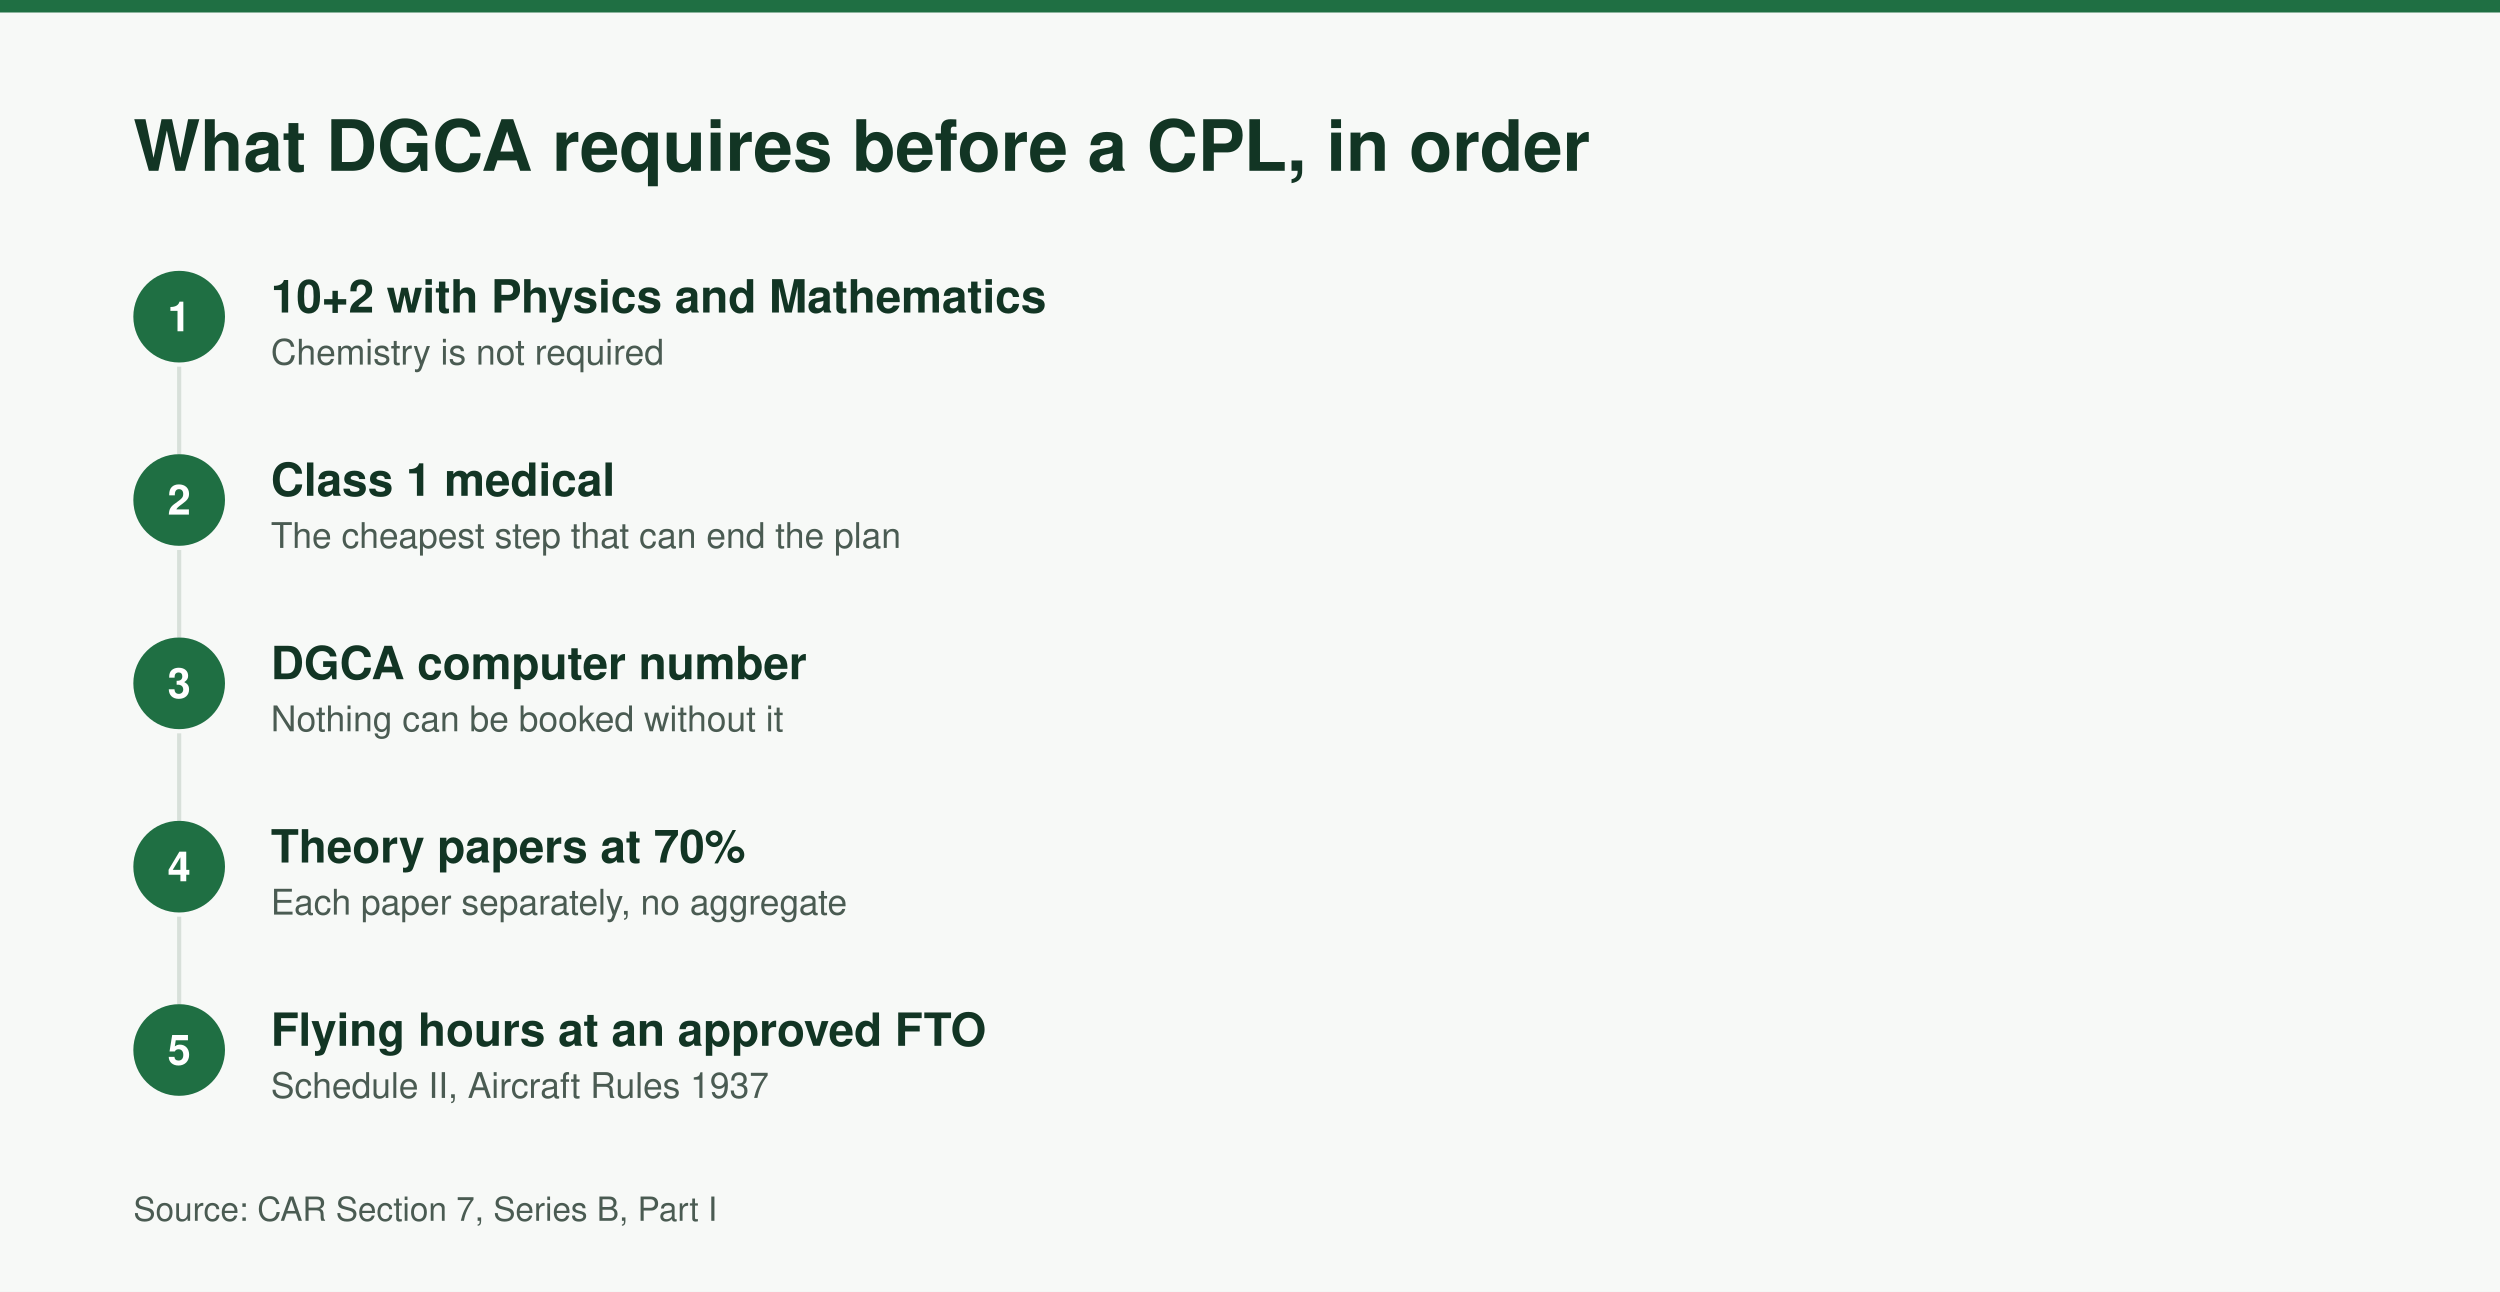
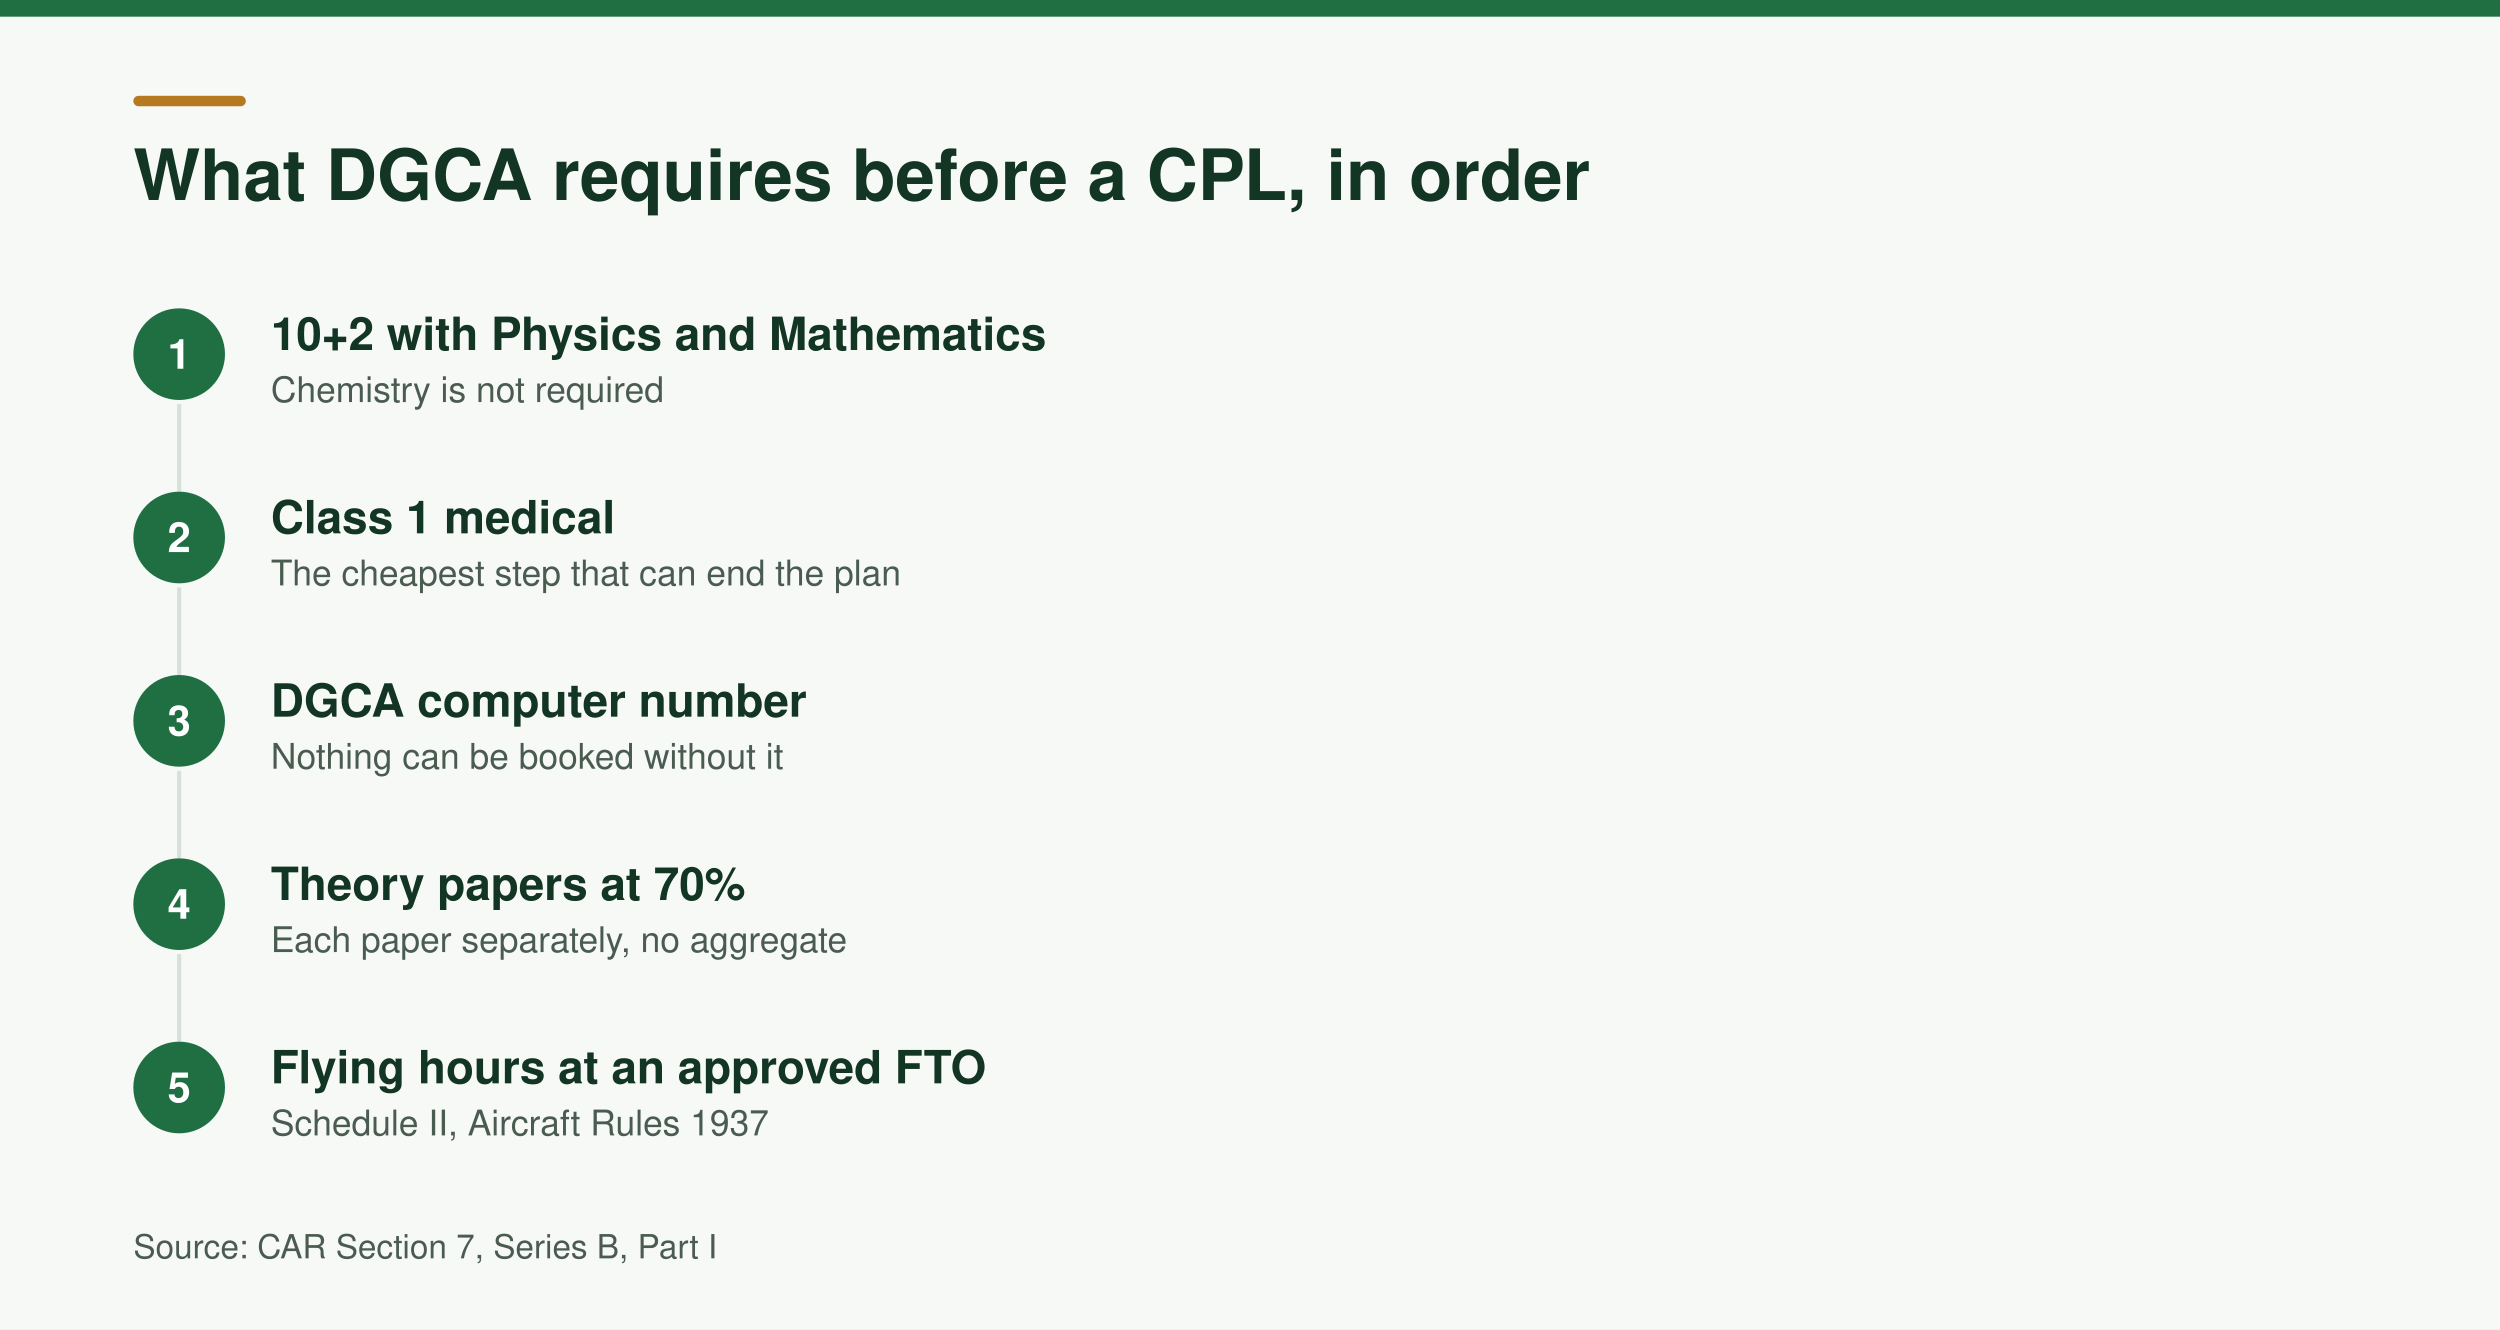
- <svg xmlns="http://www.w3.org/2000/svg" viewBox="0 0 1200 620" width="1200" height="620" role="img" aria-label="What DGCA requires before a CPL, in order">
-   <rect width="1200" height="620" fill="#f7f9f7" />
-   <rect x="0" y="0" width="1200" height="6" fill="#1f6f43" />
-   <text x="64" y="82" font-family="'Helvetica Neue', Helvetica, Arial, sans-serif" font-size="34" font-weight="700" fill="#123524" text-anchor="start">What DGCA requires before a CPL, in order</text>
-   <circle cx="86" cy="152" r="22" fill="#1f6f43" />
-   <text x="86" y="159" font-family="'Helvetica Neue', Helvetica, Arial, sans-serif" font-size="20" font-weight="700" fill="#ffffff" text-anchor="middle">1</text>
-   <line x1="86" y1="176" x2="86" y2="218" stroke="#d8e0da" stroke-width="2" />
-   <text x="130" y="150" font-family="'Helvetica Neue', Helvetica, Arial, sans-serif" font-size="22" font-weight="600" fill="#123524" text-anchor="start">10+2 with Physics and Mathematics</text>
-   <text x="130" y="175" font-family="'Helvetica Neue', Helvetica, Arial, sans-serif" font-size="17" font-weight="400" fill="#4a5b52" text-anchor="start">Chemistry is not required</text>
-   <circle cx="86" cy="240" r="22" fill="#1f6f43" />
-   <text x="86" y="247" font-family="'Helvetica Neue', Helvetica, Arial, sans-serif" font-size="20" font-weight="700" fill="#ffffff" text-anchor="middle">2</text>
-   <line x1="86" y1="264" x2="86" y2="306" stroke="#d8e0da" stroke-width="2" />
-   <text x="130" y="238" font-family="'Helvetica Neue', Helvetica, Arial, sans-serif" font-size="22" font-weight="600" fill="#123524" text-anchor="start">Class 1 medical</text>
-   <text x="130" y="263" font-family="'Helvetica Neue', Helvetica, Arial, sans-serif" font-size="17" font-weight="400" fill="#4a5b52" text-anchor="start">The cheapest step that can end the plan</text>
-   <circle cx="86" cy="328" r="22" fill="#1f6f43" />
-   <text x="86" y="335" font-family="'Helvetica Neue', Helvetica, Arial, sans-serif" font-size="20" font-weight="700" fill="#ffffff" text-anchor="middle">3</text>
-   <line x1="86" y1="352" x2="86" y2="394" stroke="#d8e0da" stroke-width="2" />
-   <text x="130" y="326" font-family="'Helvetica Neue', Helvetica, Arial, sans-serif" font-size="22" font-weight="600" fill="#123524" text-anchor="start">DGCA computer number</text>
-   <text x="130" y="351" font-family="'Helvetica Neue', Helvetica, Arial, sans-serif" font-size="17" font-weight="400" fill="#4a5b52" text-anchor="start">Nothing can be booked without it</text>
-   <circle cx="86" cy="416" r="22" fill="#1f6f43" />
-   <text x="86" y="423" font-family="'Helvetica Neue', Helvetica, Arial, sans-serif" font-size="20" font-weight="700" fill="#ffffff" text-anchor="middle">4</text>
-   <line x1="86" y1="440" x2="86" y2="482" stroke="#d8e0da" stroke-width="2" />
-   <text x="130" y="414" font-family="'Helvetica Neue', Helvetica, Arial, sans-serif" font-size="22" font-weight="600" fill="#123524" text-anchor="start">Theory papers at 70%</text>
-   <text x="130" y="439" font-family="'Helvetica Neue', Helvetica, Arial, sans-serif" font-size="17" font-weight="400" fill="#4a5b52" text-anchor="start">Each paper separately, no aggregate</text>
-   <circle cx="86" cy="504" r="22" fill="#1f6f43" />
-   <text x="86" y="511" font-family="'Helvetica Neue', Helvetica, Arial, sans-serif" font-size="20" font-weight="700" fill="#ffffff" text-anchor="middle">5</text>
-   <text x="130" y="502" font-family="'Helvetica Neue', Helvetica, Arial, sans-serif" font-size="22" font-weight="600" fill="#123524" text-anchor="start">Flying hours at an approved FTO</text>
-   <text x="130" y="527" font-family="'Helvetica Neue', Helvetica, Arial, sans-serif" font-size="17" font-weight="400" fill="#4a5b52" text-anchor="start">Schedule II, Aircraft Rules 1937</text>
-   <text x="64" y="586" font-family="'Helvetica Neue', Helvetica, Arial, sans-serif" font-size="16" font-weight="400" fill="#4a5b52" text-anchor="start">Source: CAR Section 7, Series B, Part I</text>
+ <svg xmlns="http://www.w3.org/2000/svg" viewBox="0 0 1200 638" width="1200" height="638" role="img" aria-label="What DGCA requires before a CPL, in order">
+   <rect width="1200" height="638" fill="#f7f9f7" />
+   <rect x="0" y="0" width="1200" height="8" fill="#1f6f43" />
+   <rect x="64" y="46" width="54" height="5" rx="2.5" fill="#b7791f" />
+   <text x="64" y="96" font-family="'Helvetica Neue', Helvetica, Arial, sans-serif" font-size="34" font-weight="700" fill="#123524" text-anchor="start">What DGCA requires before a CPL, in order</text>
+   <circle cx="86" cy="170" r="22" fill="#1f6f43" />
+   <text x="86" y="177" font-family="'Helvetica Neue', Helvetica, Arial, sans-serif" font-size="20" font-weight="700" fill="#ffffff" text-anchor="middle">1</text>
+   <line x1="86" y1="194" x2="86" y2="236" stroke="#d8e0da" stroke-width="2" />
+   <text x="130" y="168" font-family="'Helvetica Neue', Helvetica, Arial, sans-serif" font-size="22" font-weight="600" fill="#123524" text-anchor="start">10+2 with Physics and Mathematics</text>
+   <text x="130" y="193" font-family="'Helvetica Neue', Helvetica, Arial, sans-serif" font-size="17" font-weight="400" fill="#4a5b52" text-anchor="start">Chemistry is not required</text>
+   <circle cx="86" cy="258" r="22" fill="#1f6f43" />
+   <text x="86" y="265" font-family="'Helvetica Neue', Helvetica, Arial, sans-serif" font-size="20" font-weight="700" fill="#ffffff" text-anchor="middle">2</text>
+   <line x1="86" y1="282" x2="86" y2="324" stroke="#d8e0da" stroke-width="2" />
+   <text x="130" y="256" font-family="'Helvetica Neue', Helvetica, Arial, sans-serif" font-size="22" font-weight="600" fill="#123524" text-anchor="start">Class 1 medical</text>
+   <text x="130" y="281" font-family="'Helvetica Neue', Helvetica, Arial, sans-serif" font-size="17" font-weight="400" fill="#4a5b52" text-anchor="start">The cheapest step that can end the plan</text>
+   <circle cx="86" cy="346" r="22" fill="#1f6f43" />
+   <text x="86" y="353" font-family="'Helvetica Neue', Helvetica, Arial, sans-serif" font-size="20" font-weight="700" fill="#ffffff" text-anchor="middle">3</text>
+   <line x1="86" y1="370" x2="86" y2="412" stroke="#d8e0da" stroke-width="2" />
+   <text x="130" y="344" font-family="'Helvetica Neue', Helvetica, Arial, sans-serif" font-size="22" font-weight="600" fill="#123524" text-anchor="start">DGCA computer number</text>
+   <text x="130" y="369" font-family="'Helvetica Neue', Helvetica, Arial, sans-serif" font-size="17" font-weight="400" fill="#4a5b52" text-anchor="start">Nothing can be booked without it</text>
+   <circle cx="86" cy="434" r="22" fill="#1f6f43" />
+   <text x="86" y="441" font-family="'Helvetica Neue', Helvetica, Arial, sans-serif" font-size="20" font-weight="700" fill="#ffffff" text-anchor="middle">4</text>
+   <line x1="86" y1="458" x2="86" y2="500" stroke="#d8e0da" stroke-width="2" />
+   <text x="130" y="432" font-family="'Helvetica Neue', Helvetica, Arial, sans-serif" font-size="22" font-weight="600" fill="#123524" text-anchor="start">Theory papers at 70%</text>
+   <text x="130" y="457" font-family="'Helvetica Neue', Helvetica, Arial, sans-serif" font-size="17" font-weight="400" fill="#4a5b52" text-anchor="start">Each paper separately, no aggregate</text>
+   <circle cx="86" cy="522" r="22" fill="#1f6f43" />
+   <text x="86" y="529" font-family="'Helvetica Neue', Helvetica, Arial, sans-serif" font-size="20" font-weight="700" fill="#ffffff" text-anchor="middle">5</text>
+   <text x="130" y="520" font-family="'Helvetica Neue', Helvetica, Arial, sans-serif" font-size="22" font-weight="600" fill="#123524" text-anchor="start">Flying hours at an approved FTO</text>
+   <text x="130" y="545" font-family="'Helvetica Neue', Helvetica, Arial, sans-serif" font-size="17" font-weight="400" fill="#4a5b52" text-anchor="start">Schedule II, Aircraft Rules 1937</text>
+   <text x="64" y="604" font-family="'Helvetica Neue', Helvetica, Arial, sans-serif" font-size="16" font-weight="400" fill="#4a5b52" text-anchor="start">Source: CAR Section 7, Series B, Part I</text>
</svg>
